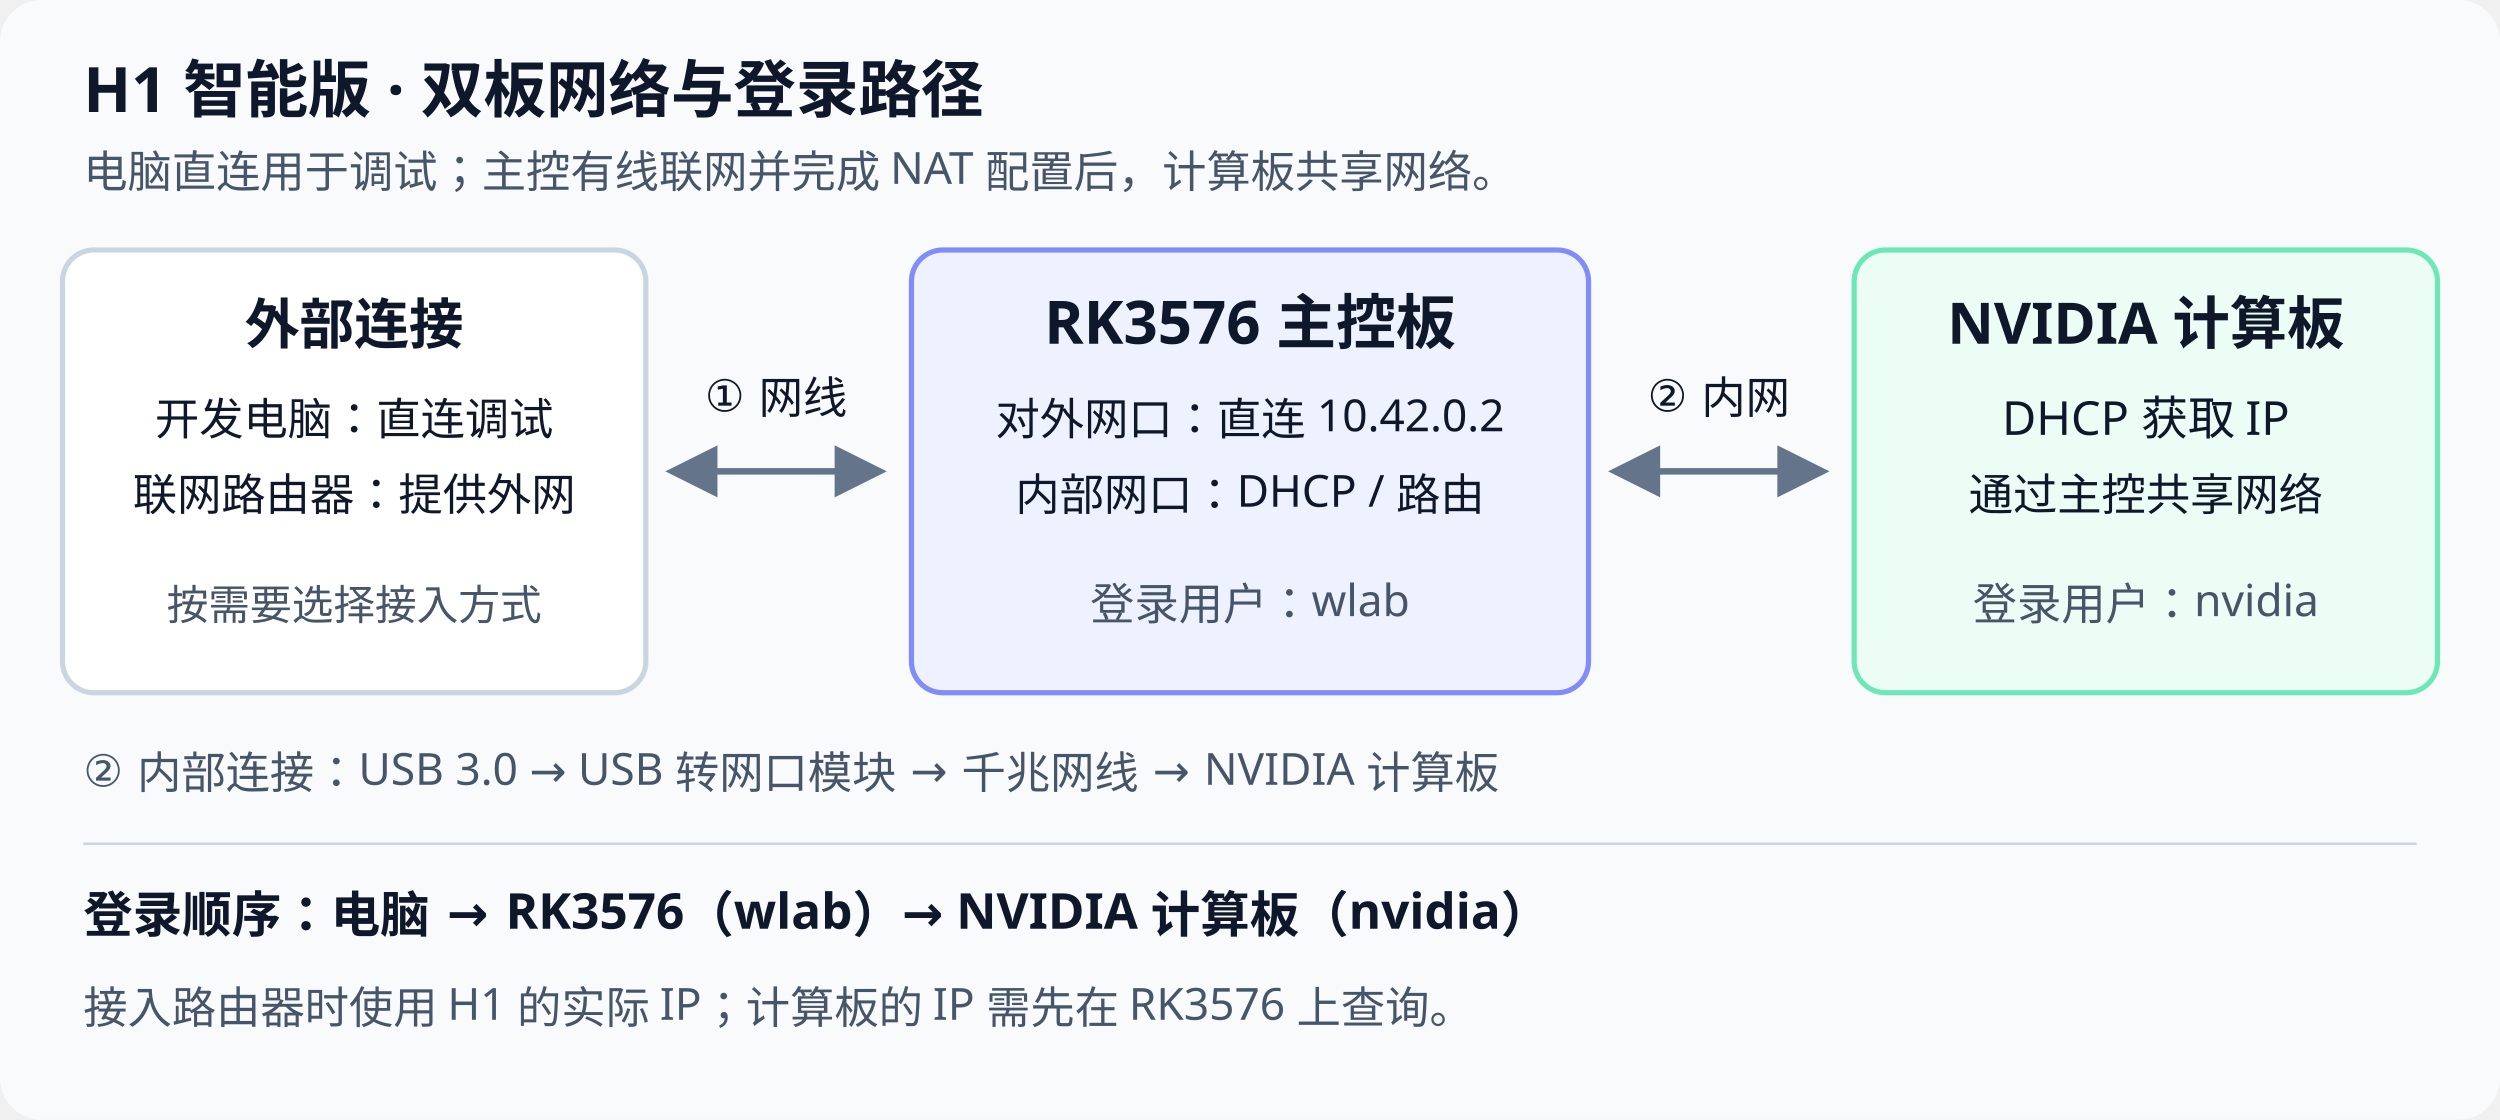
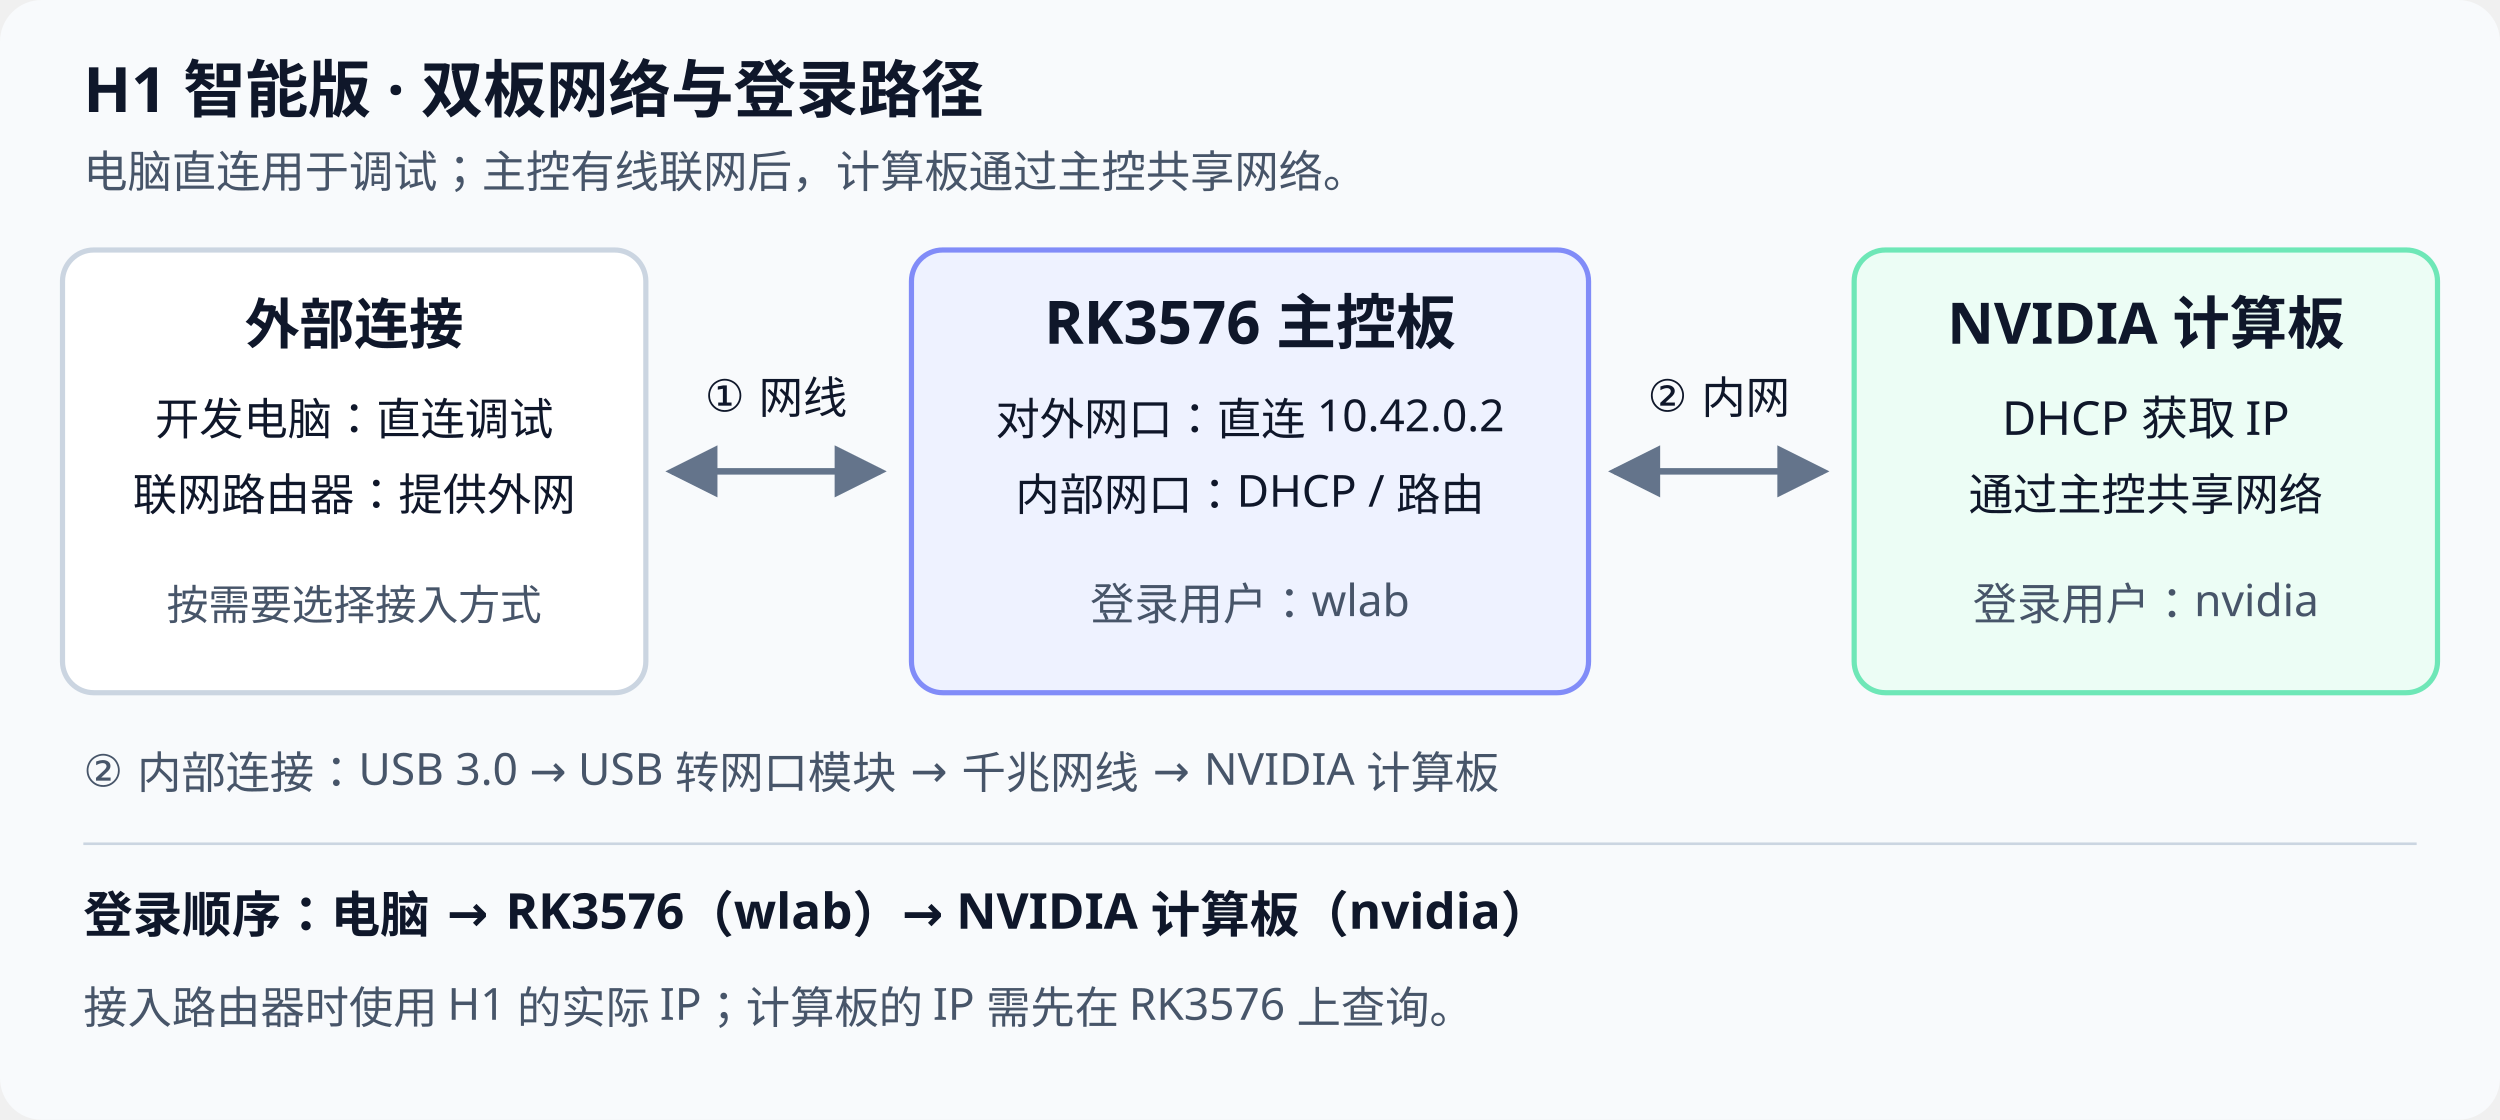
<svg xmlns="http://www.w3.org/2000/svg" width="960" height="430" viewBox="0 0 960 430" role="img" aria-labelledby="title desc">
  <defs>
    <marker id="arrow" markerWidth="8" markerHeight="8" refX="7" refY="4" orient="auto-start-reverse">
      <path d="M0 0 L8 4 L0 8Z" fill="#64748b" />
    </marker>
  </defs>
  <rect width="960" height="430" rx="16" fill="#f8fafc" />
  <g font-family="sans-serif" fill="#0f172a">
    <text x="32" y="43" font-size="24" font-weight="700">H1 智能版 · 双板网络与登录路径</text>
-     <text x="32" y="72" font-size="17" fill="#475569">电脑直连用于调试；主控有线联网并完成 NAT 配置后，计算板共享网络。</text>
+     <text x="32" y="72" font-size="17" fill="#475569">电脑直连用于调试；主控有线联网后，计算板通过主控共享网络。</text>
    <rect x="24" y="96" width="224" height="170" rx="12" fill="#ffffff" stroke="#cbd5e1" stroke-width="2" />
    <text x="136" y="132" font-size="21" font-weight="700" text-anchor="middle">外部连接</text>
    <text x="136" y="167" font-size="17" text-anchor="middle">开发电脑：直连调试</text>
    <text x="136" y="196" font-size="17" text-anchor="middle">联网路由器：提供外网</text>
    <text x="136" y="238" font-size="16" text-anchor="middle" fill="#475569">按需要选择接入方式</text>
    <rect x="350" y="96" width="260" height="170" rx="12" fill="#eef2ff" stroke="#818cf8" stroke-width="2" />
    <text x="480" y="132" font-size="23" font-weight="700" text-anchor="middle">RK3576 主控板</text>
    <text x="480" y="167" font-size="17" text-anchor="middle">对外网口：直连 10.42.0.2</text>
    <text x="480" y="196" font-size="17" text-anchor="middle">内部网口：DHCP / 路由</text>
    <text x="480" y="238" font-size="17" text-anchor="middle" fill="#475569">登录用户：wlab</text>
    <rect x="712" y="96" width="224" height="170" rx="12" fill="#ecfdf5" stroke="#6ee7b7" stroke-width="2" />
    <text x="824" y="132" font-size="22" font-weight="700" text-anchor="middle">NVIDIA 计算板</text>
    <text x="824" y="167" font-size="18" text-anchor="middle">DHCP 获取 IP</text>
    <text x="824" y="196" font-size="17" text-anchor="middle">通过主控共享网络</text>
    <text x="824" y="238" font-size="17" text-anchor="middle" fill="#475569">登录用户：nvidia</text>
    <path d="M258 181 H338" fill="none" stroke="#64748b" stroke-width="2.5" marker-start="url(#arrow)" marker-end="url(#arrow)" />
    <text x="298" y="158" text-anchor="middle" font-size="17">① 网线</text>
    <path d="M620 181 H700" fill="none" stroke="#64748b" stroke-width="2.5" marker-start="url(#arrow)" marker-end="url(#arrow)" />
    <text x="660" y="158" text-anchor="middle" font-size="17">② 内网</text>
    <text x="32" y="302" font-size="17" fill="#475569">② 内部连接：USB 3.0 → USB 转网口模块 → 千兆网线 → NVIDIA 计算板</text>
    <path d="M32 324 H928" stroke="#cbd5e1" />
    <text x="32" y="358" font-size="19" font-weight="700">登录顺序：电脑 → RK3576（wlab）→ NVIDIA 计算板（nvidia）</text>
    <text x="32" y="393" font-size="17" fill="#475569">接入路由器时使用 H1 的实际 IP；计算板的 IP 需先在 RK3576 上查询。</text>
  </g>
</svg>
